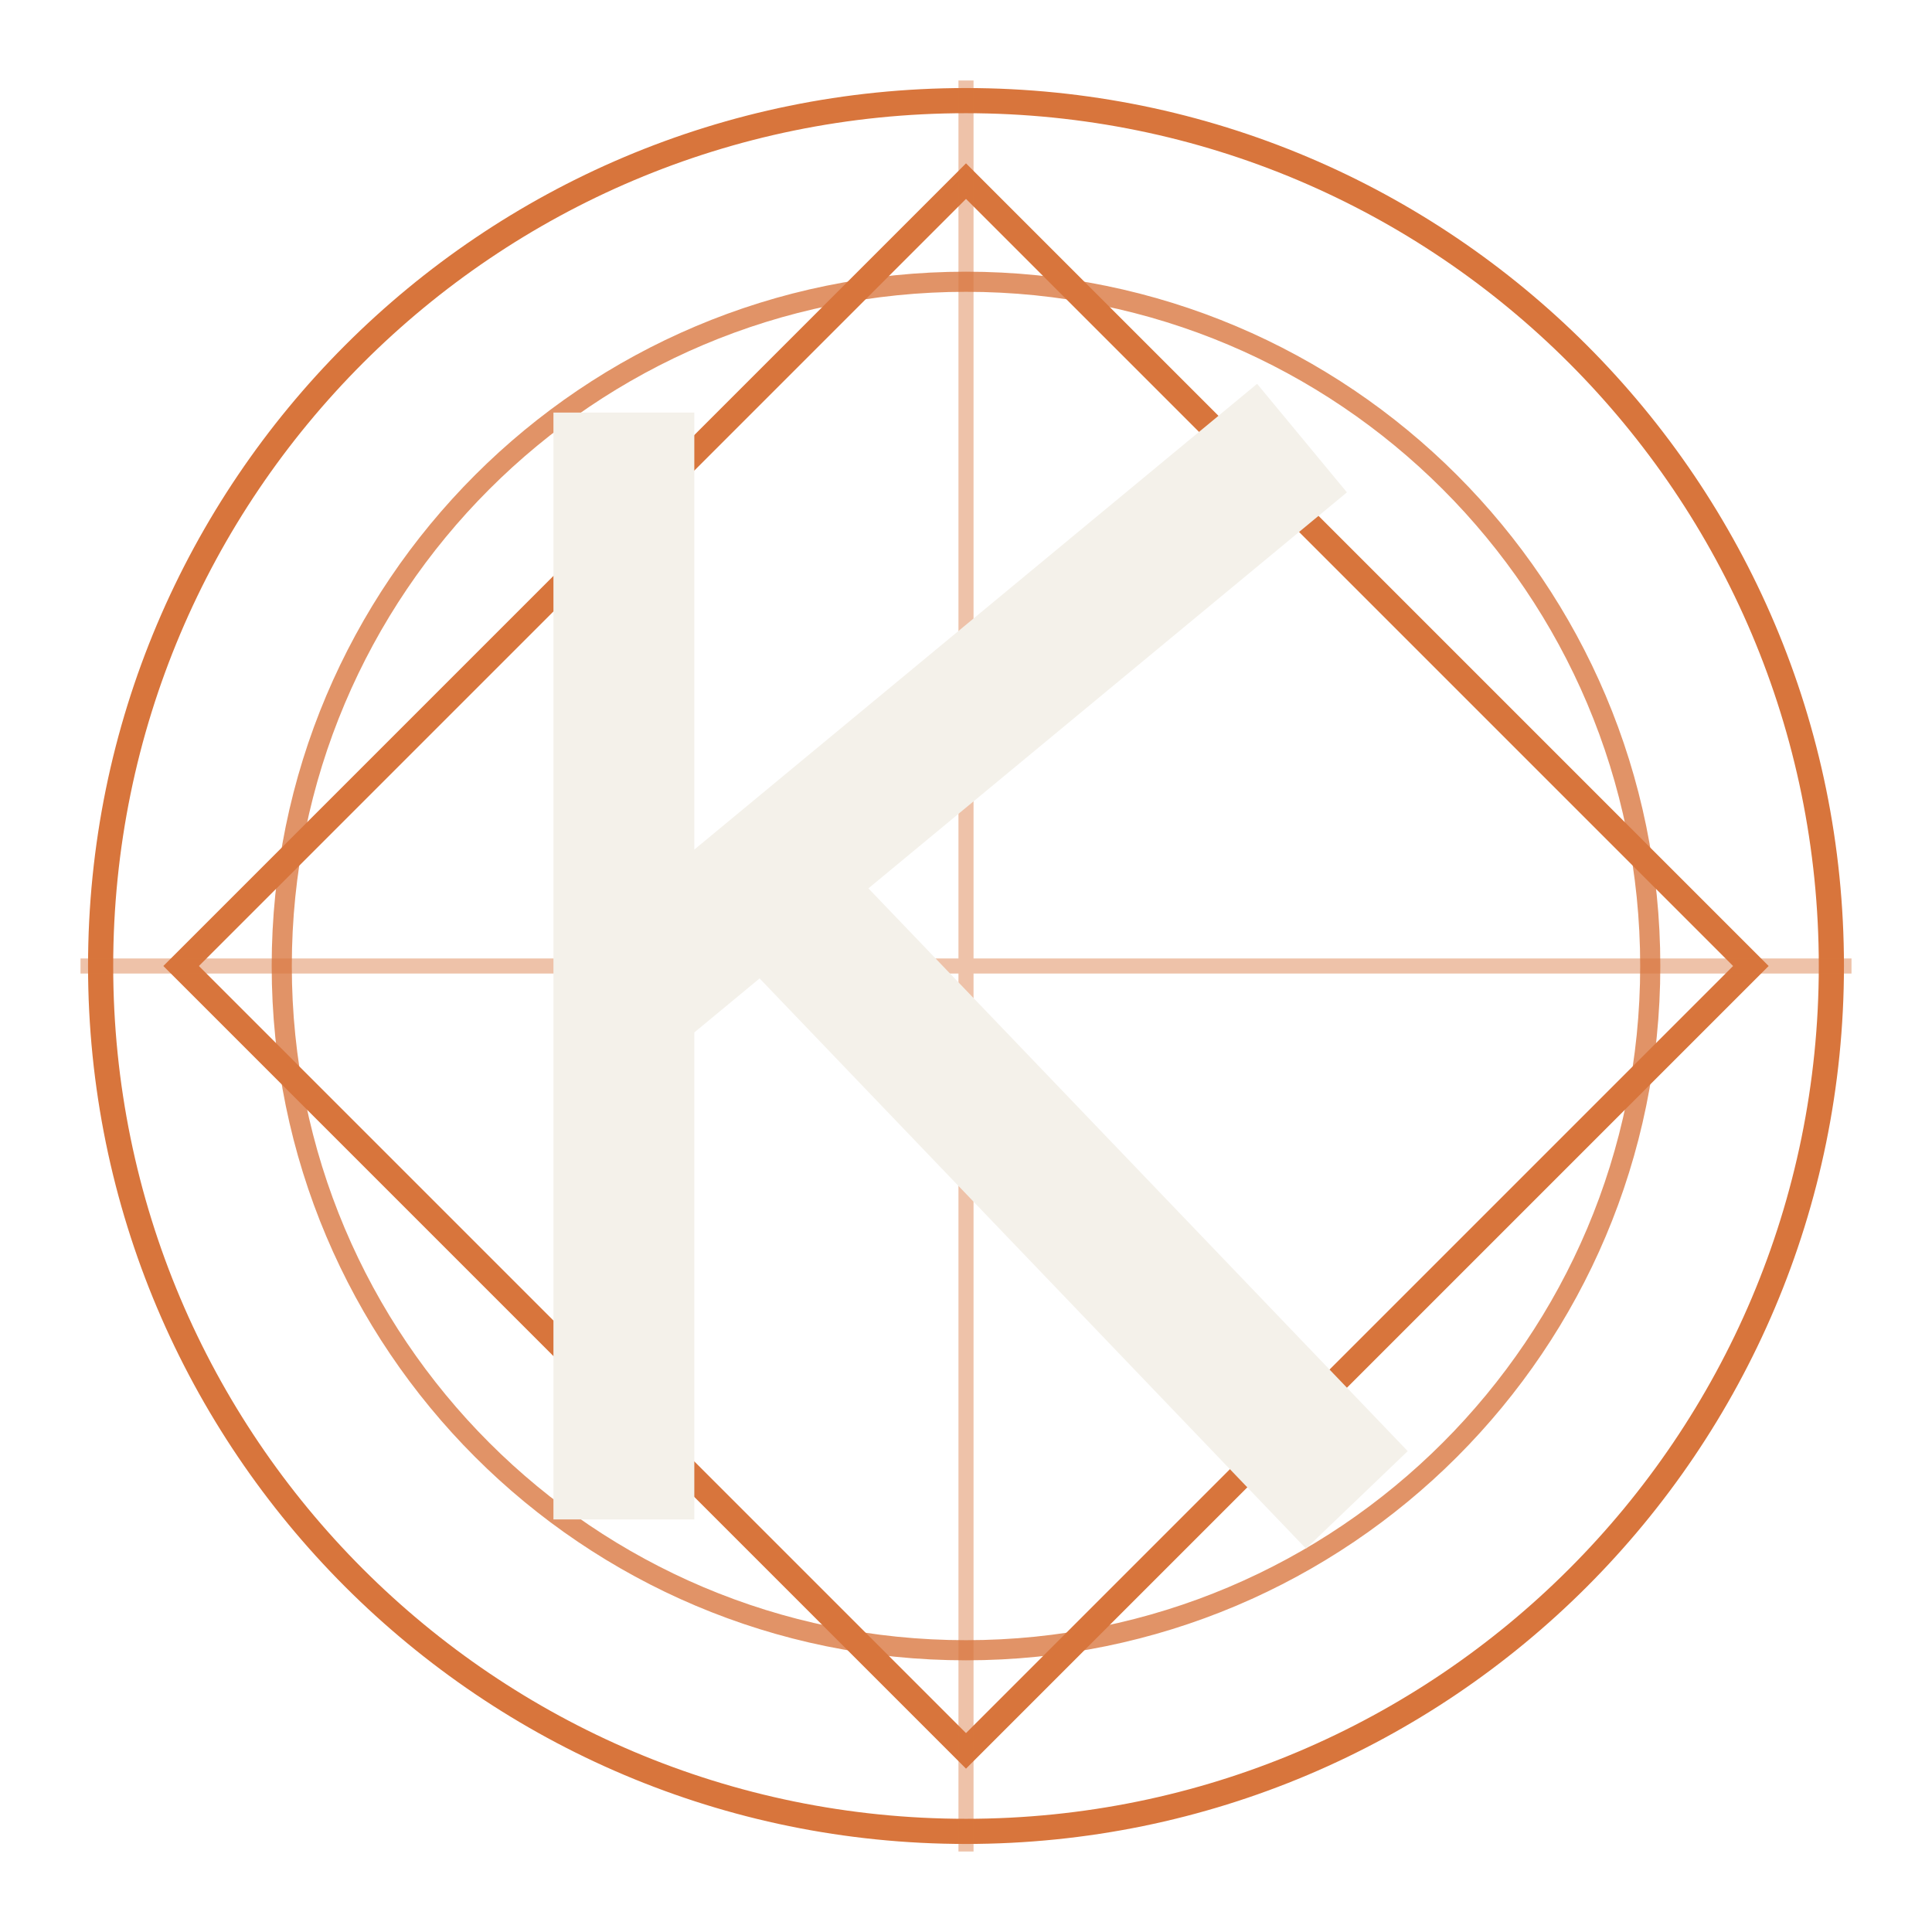
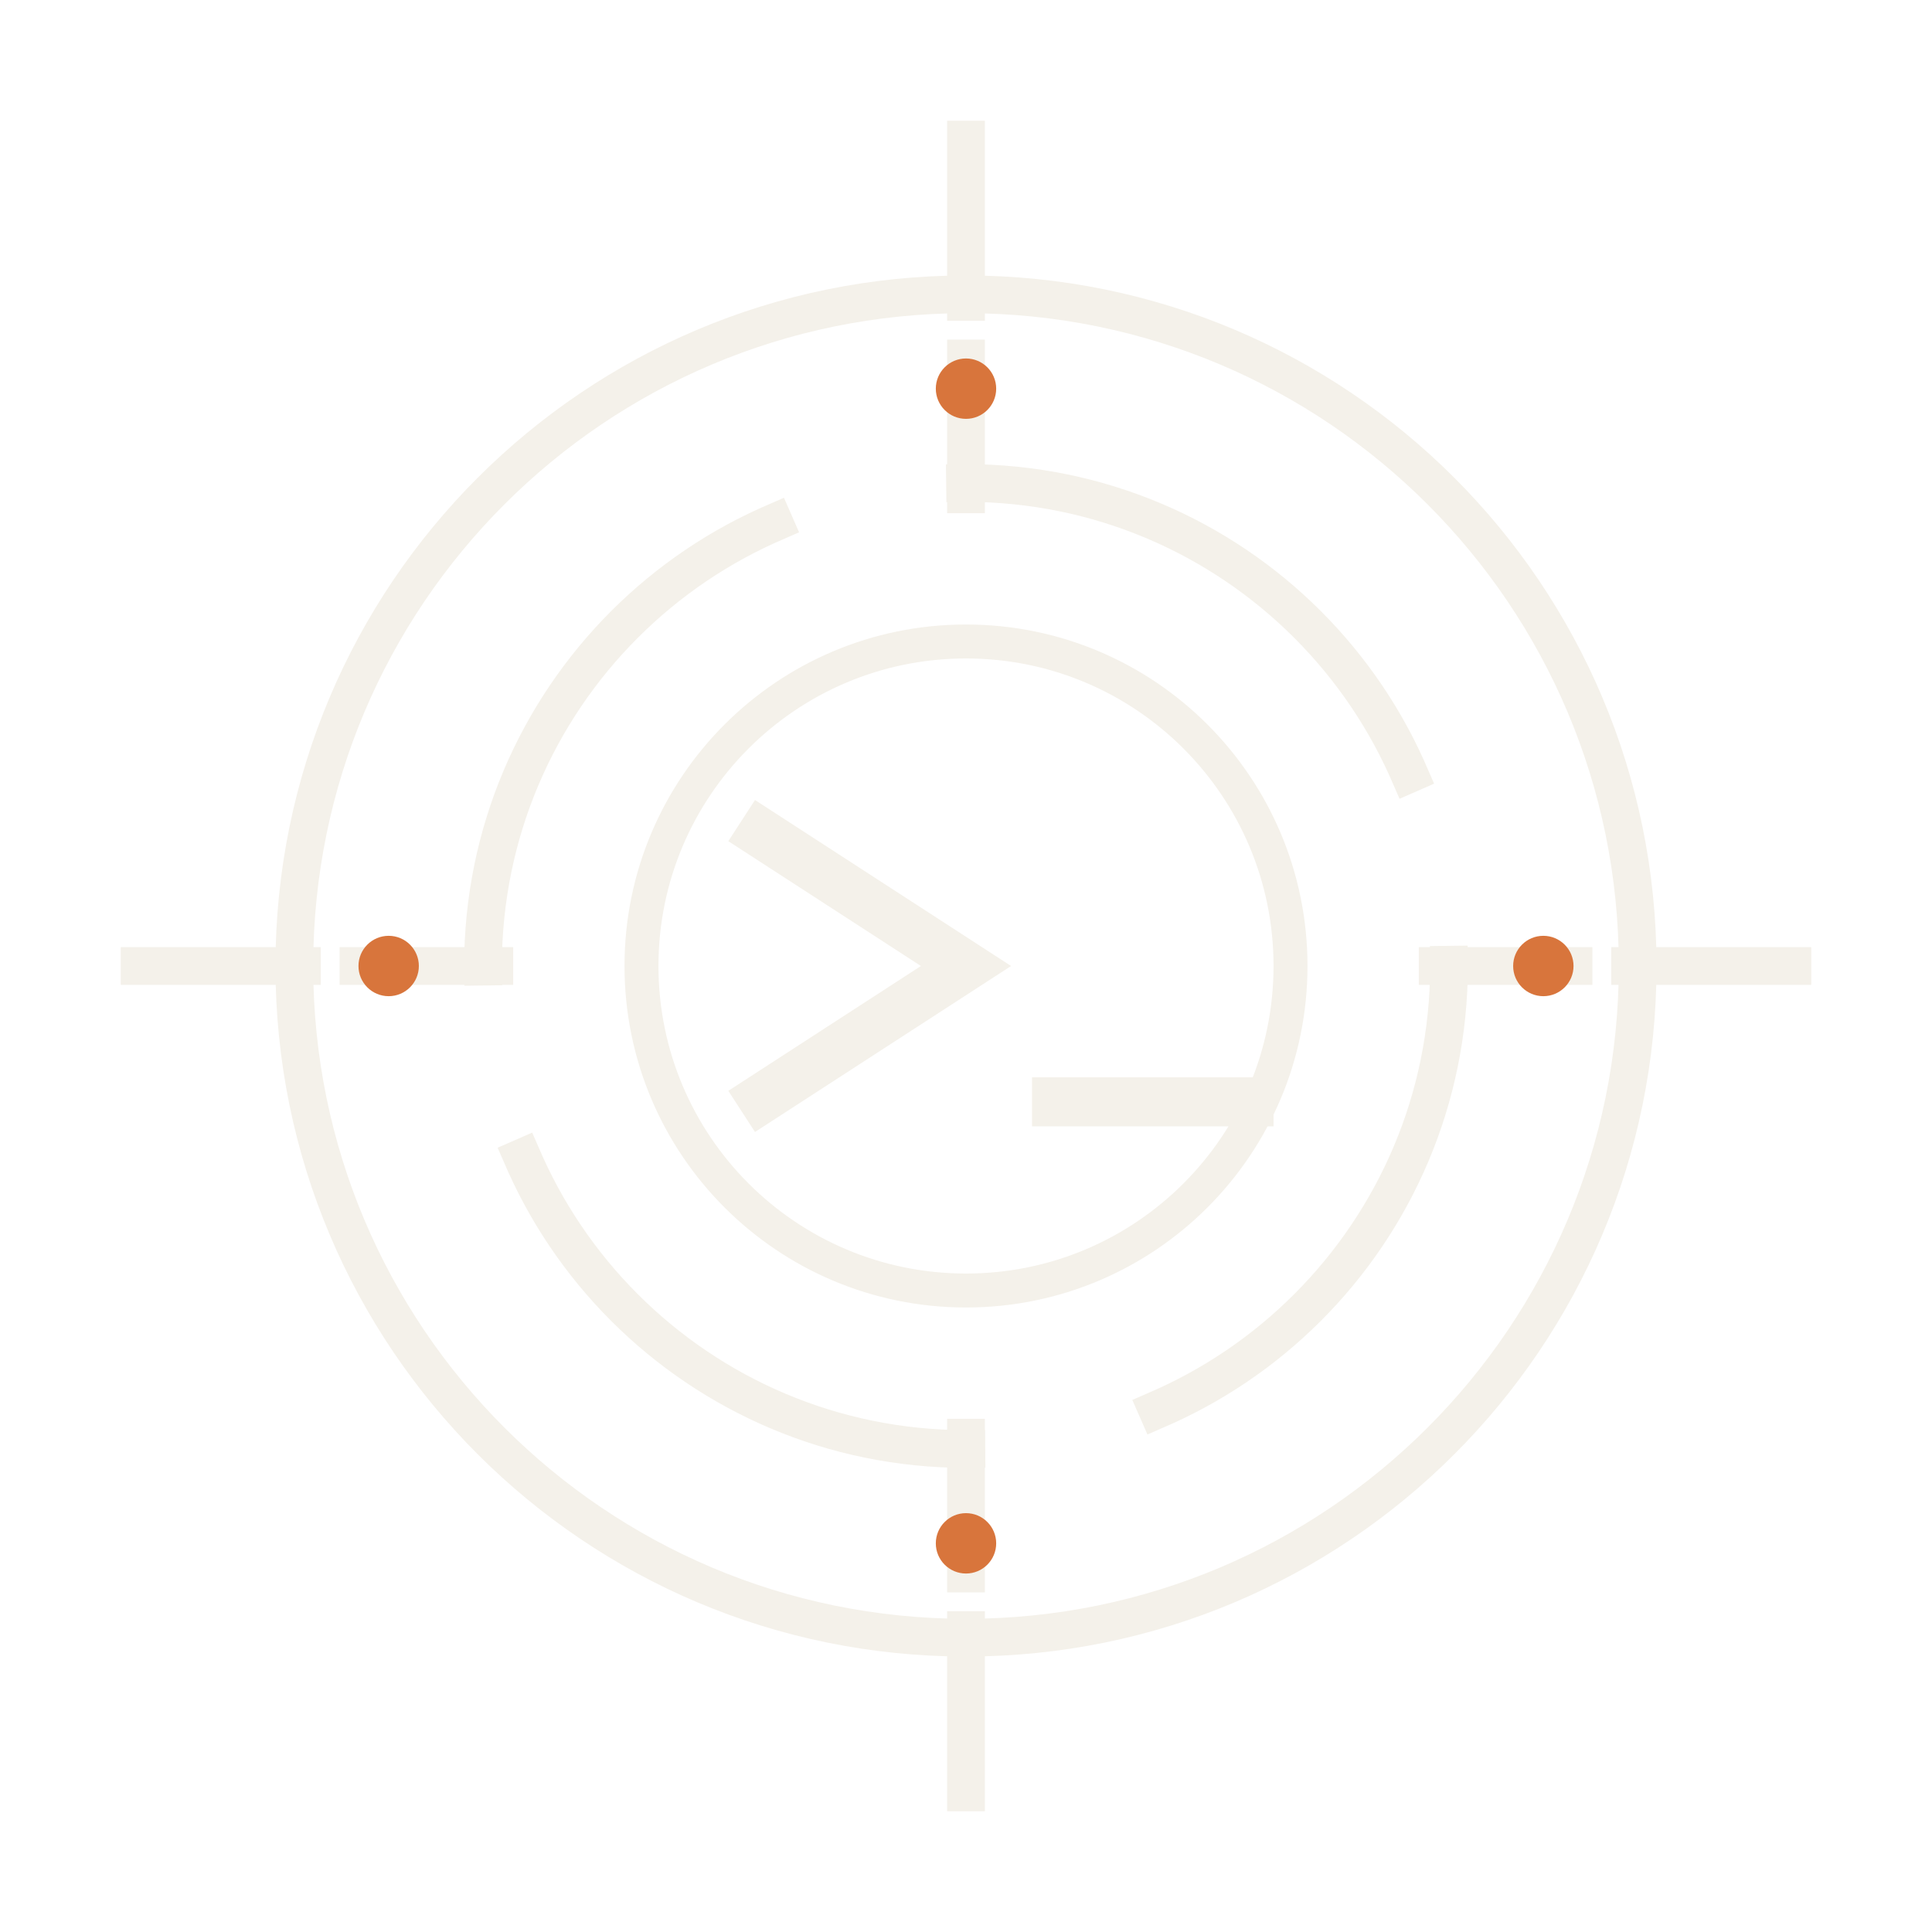
- <svg xmlns="http://www.w3.org/2000/svg" viewBox="0 0 96 96" fill="none" aria-hidden="true">
-   <circle cx="48" cy="48" r="43" stroke="#D8753C" stroke-width="1.25" />
-   <circle cx="48" cy="48" r="34" stroke="#D8753C" stroke-width="1" opacity=".78" />
-   <path d="M48 9 87 48 48 87 9 48 48 9Z" stroke="#D8753C" stroke-width="1.25" />
-   <path d="M48 4v88M4 48h88" stroke="#D8753C" stroke-width=".75" opacity=".44" />
-   <path d="M31 24v48M33 48l29-24M42 48l23 24" stroke="#F4F1EA" stroke-width="7" stroke-linecap="square" stroke-linejoin="miter" />
+ <svg xmlns="http://www.w3.org/2000/svg" viewBox="0 0 512 512" fill="none" role="img" aria-labelledby="title desc">
+   <g stroke="#F4F1EA" stroke-linecap="square" stroke-linejoin="miter">
+     <circle cx="256" cy="256" r="178" stroke-width="10" />
+     <circle cx="256" cy="256" r="128" stroke-width="10" stroke-dasharray="149 52" />
+     <circle cx="256" cy="256" r="86" stroke-width="9" />
+     <path d="M256 37v43M256 432v43M37 256h43M432 256h43" stroke-width="10" />
+     <path d="M256 95v36M256 381v36M95 256h36M381 256h36" stroke-width="10" />
+     <path d="M202 221l54 35-54 35M280 292h51" stroke-width="13" />
+   </g>
+   <g fill="#D8753C">
+     <circle cx="256" cy="103" r="8" />
+     <circle cx="409" cy="256" r="8" />
+     <circle cx="256" cy="409" r="8" />
+     <circle cx="103" cy="256" r="8" />
+   </g>
</svg>
